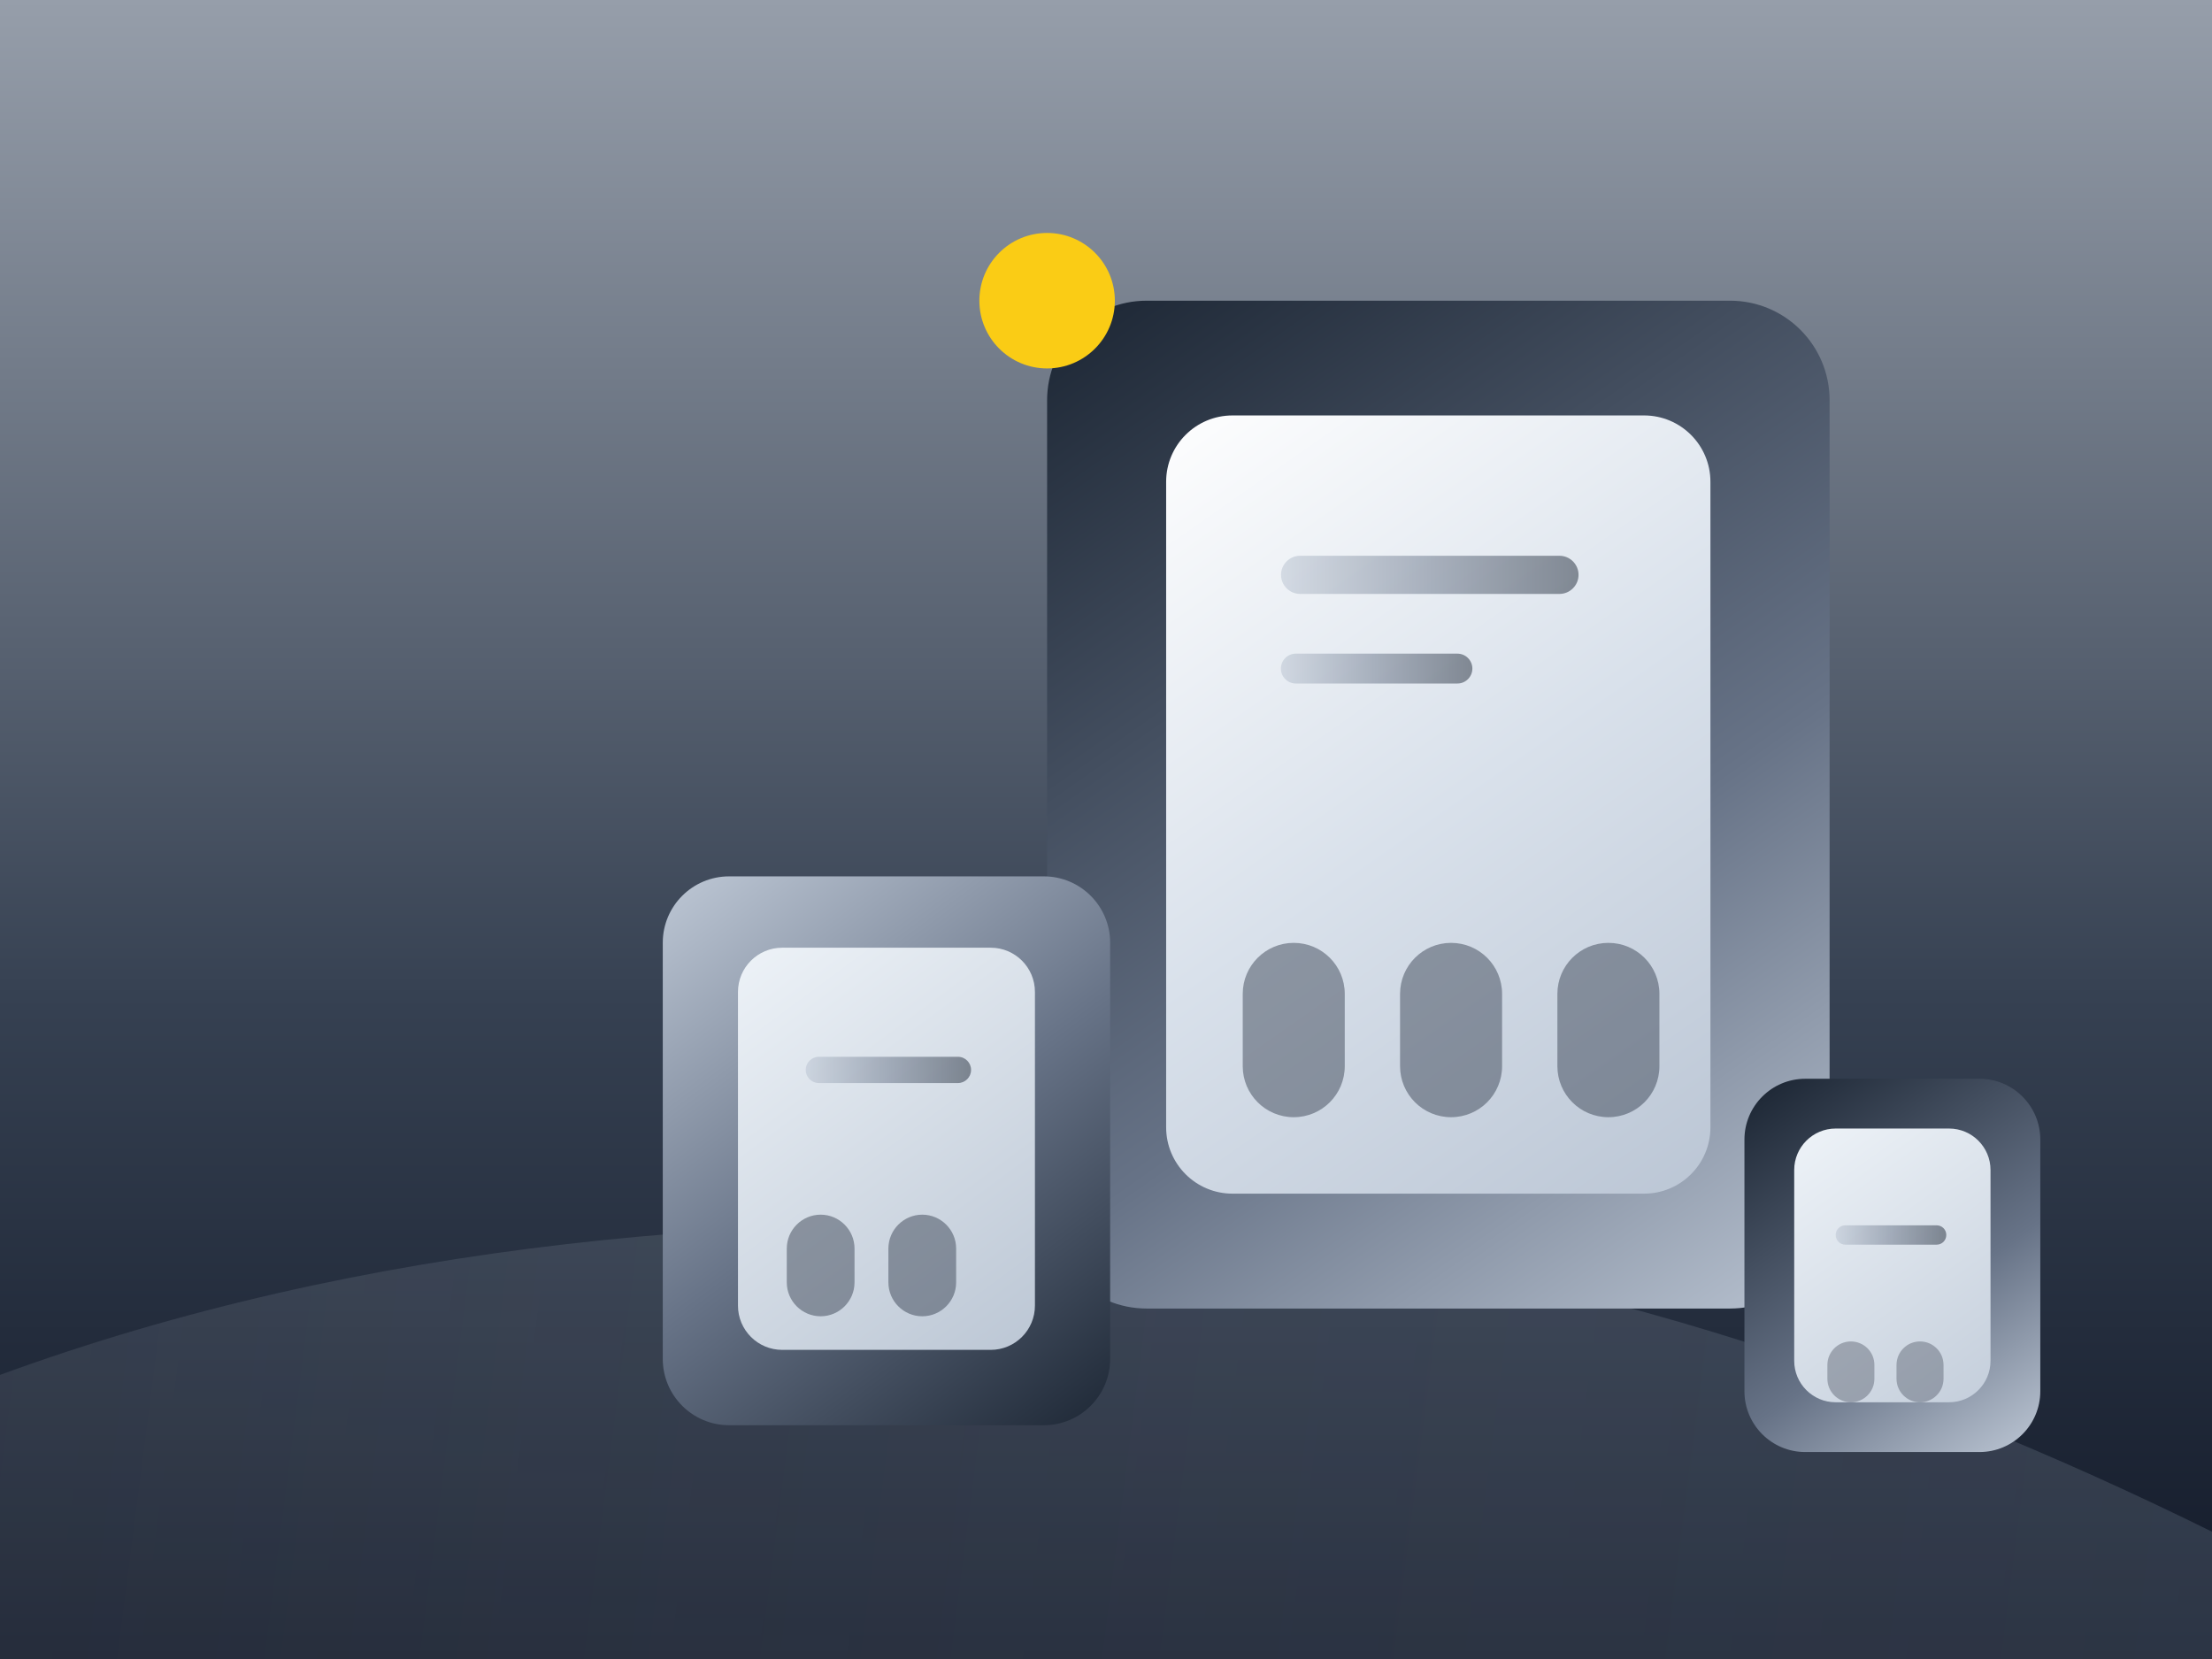
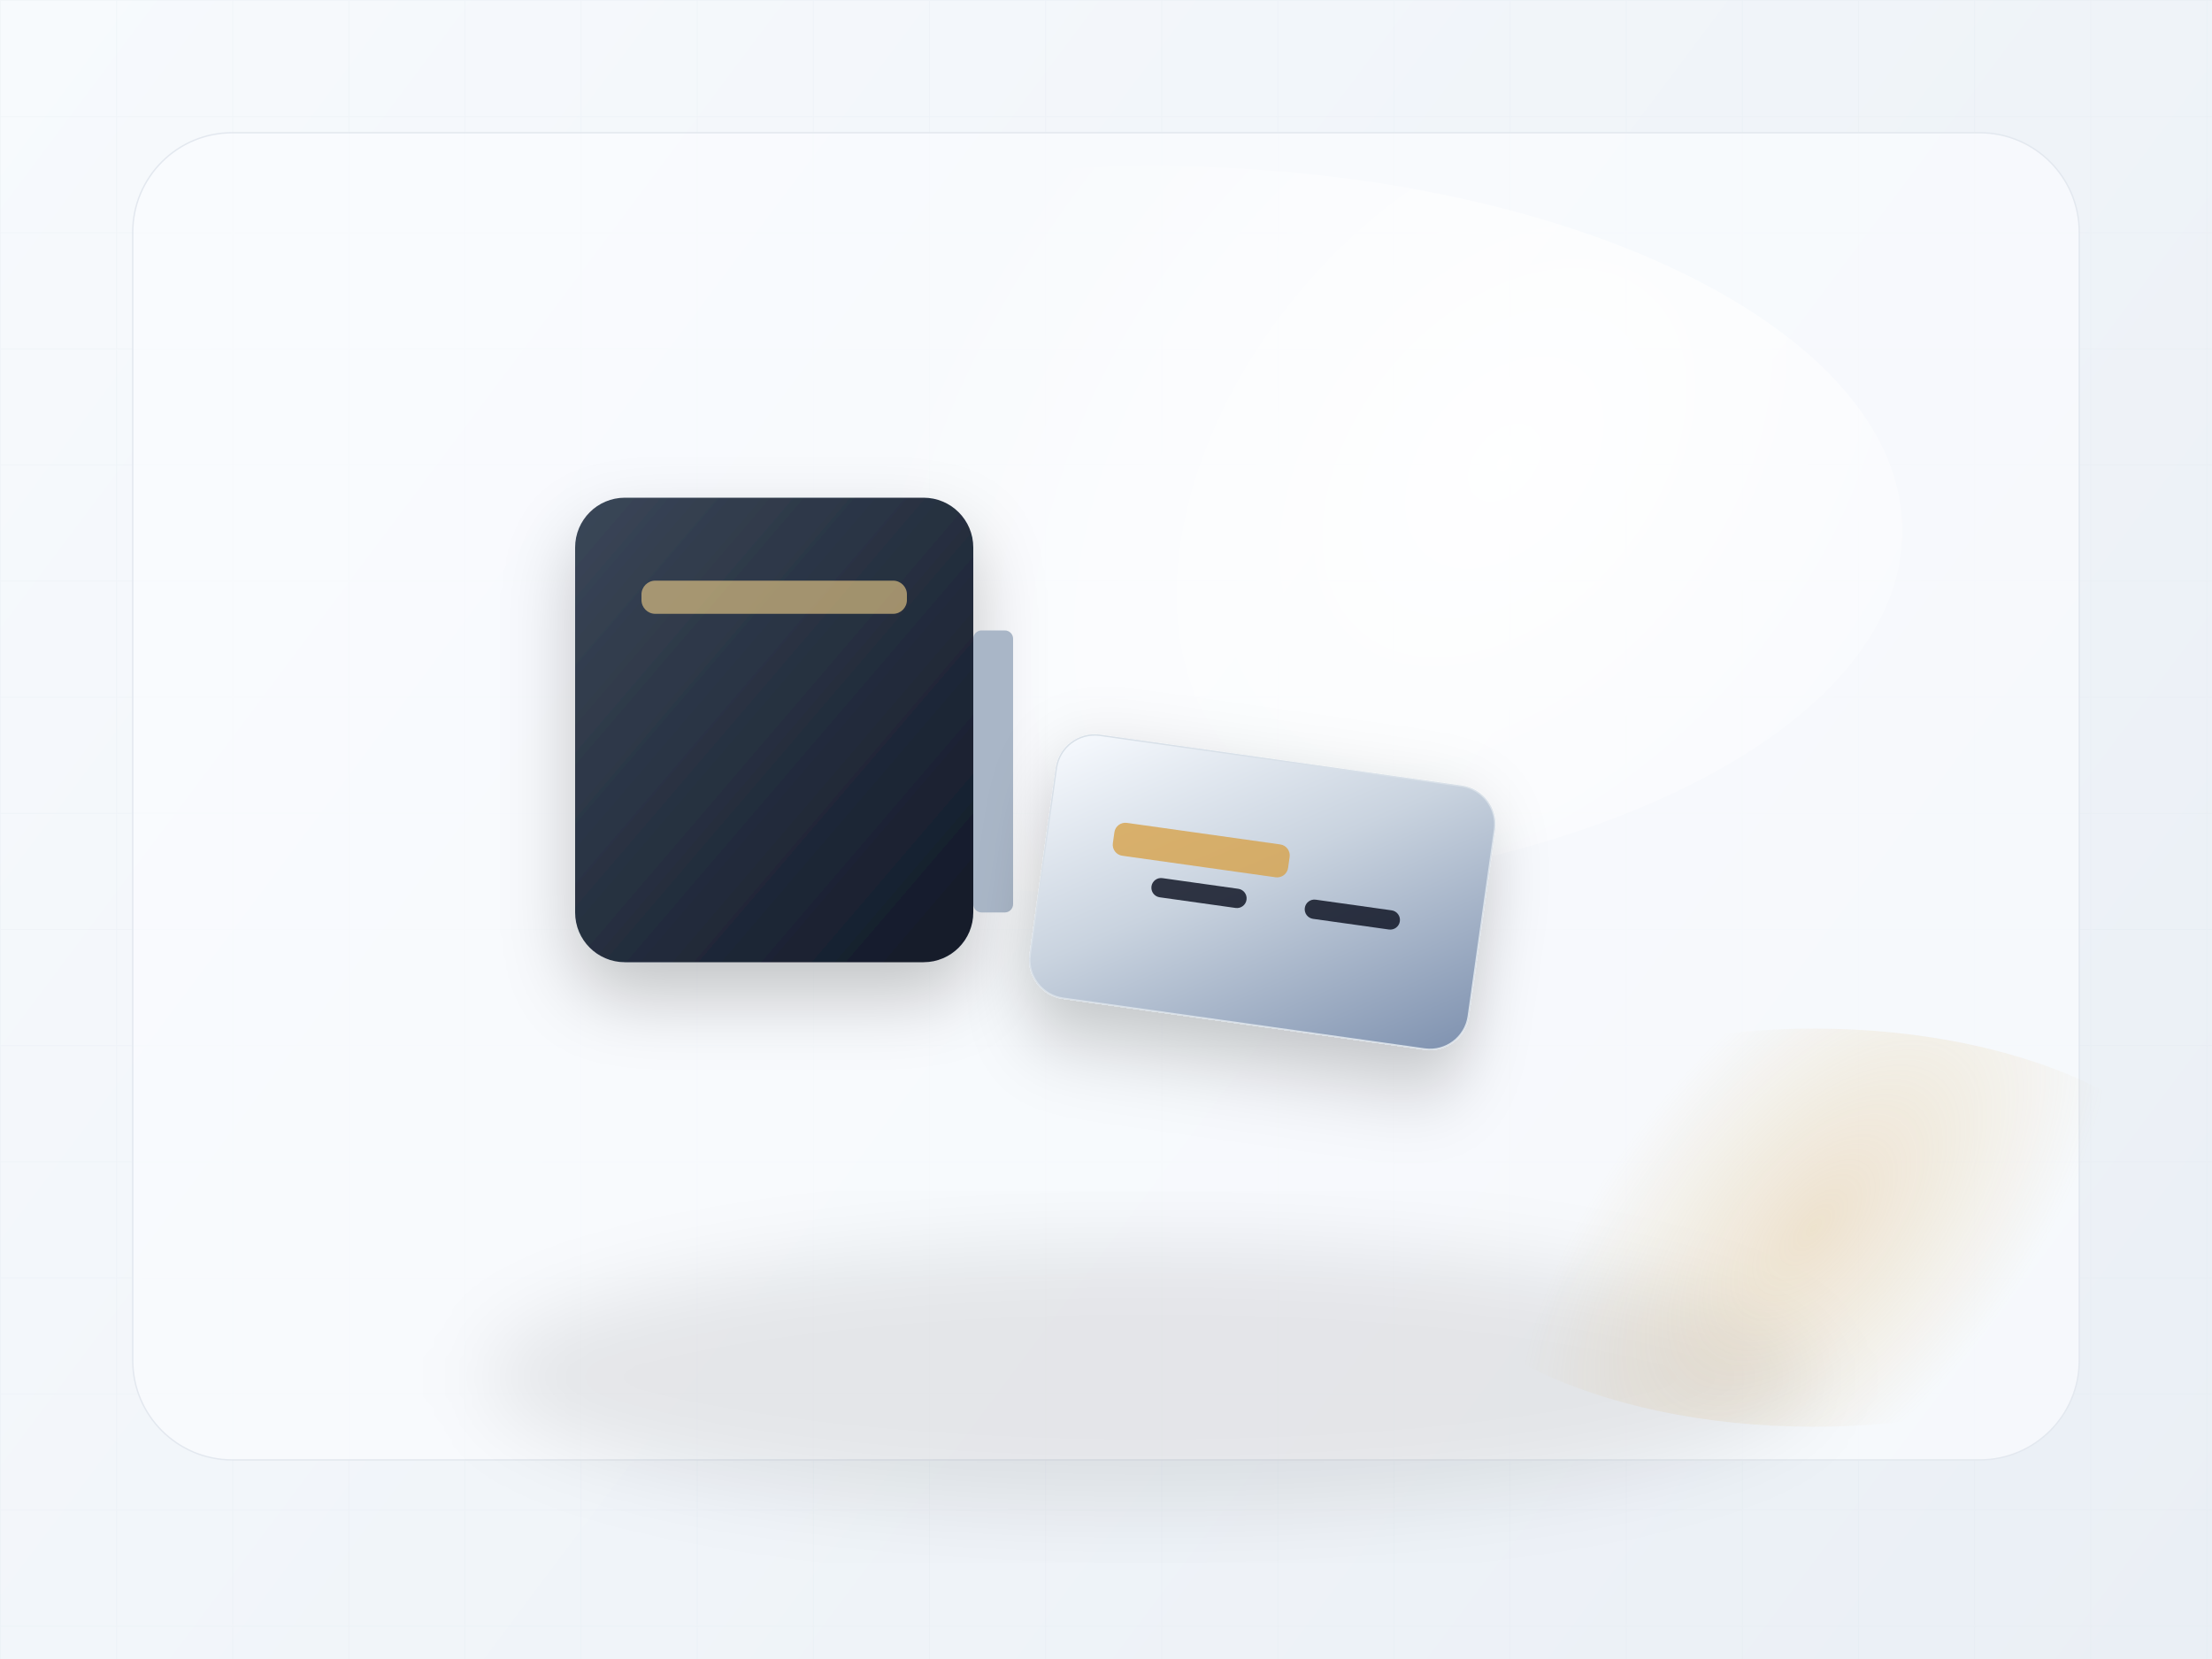
- <svg xmlns="http://www.w3.org/2000/svg" xmlns:xlink="http://www.w3.org/1999/xlink" id="Layer_1" version="1.1" viewBox="0 0 1600 1200">
+ <svg xmlns="http://www.w3.org/2000/svg" width="1600" height="1200" viewBox="0 0 1600 1200" fill="none">
  <defs>
-     <style>
-       .st0 {
-         fill: url(#linear-gradient2);
-       }
- 
-       .st1 {
-         fill: url(#linear-gradient1);
-       }
- 
-       .st2 {
-         fill: url(#linear-gradient9);
-       }
- 
-       .st3 {
-         fill: url(#linear-gradient3);
-       }
- 
-       .st4 {
-         fill: url(#linear-gradient6);
-       }
- 
-       .st5 {
-         fill: url(#linear-gradient7);
-       }
- 
-       .st6 {
-         fill: url(#linear-gradient8);
-       }
- 
-       .st6, .st7, .st8, .st9 {
-         opacity: .5;
-       }
- 
-       .st7 {
-         fill: url(#linear-gradient4);
-       }
- 
-       .st8 {
-         fill: url(#linear-gradient5);
-       }
- 
-       .st10 {
-         fill: #facc15;
-       }
- 
-       .st11 {
-         fill: url(#linear-gradient10);
-       }
- 
-       .st12 {
-         fill: url(#linear-gradient);
-       }
- 
-       .st13 {
-         fill-opacity: .4;
-       }
- 
-       .st13, .st14, .st15 {
-         fill: #1b2435;
-       }
- 
-       .st14 {
-         fill-opacity: .4;
-       }
- 
-       .st15 {
-         fill-opacity: .3;
-       }
- 
-       .st9 {
-         fill: url(#linear-gradient11);
-       }
-     </style>
-     <linearGradient id="linear-gradient" x1="800" y1="1200" x2="800" y2="0" gradientUnits="userSpaceOnUse">
-       <stop offset="0" stop-color="#111827" />
-       <stop offset=".4" stop-color="#364152" />
-       <stop offset="1" stop-color="#969eaa" />
+     <linearGradient id="collection-power-bg" x1="0" y1="0" x2="1600" y2="1200" gradientUnits="userSpaceOnUse">
+       <stop offset="0" stop-color="#F7FAFD" />
+       <stop offset="1" stop-color="#EAEFF5" />
    </linearGradient>
-     <linearGradient id="linear-gradient1" x1=".7" y1="211" x2="1602.7" y2="5.5" gradientTransform="translate(0 1200) scale(1 -1)" gradientUnits="userSpaceOnUse">
-       <stop offset="0" stop-color="#d7e0eb" stop-opacity=".1" />
-       <stop offset="1" stop-color="#97a5b8" stop-opacity=".2" />
+     <radialGradient id="collection-power-glow" cx="0" cy="0" r="1" gradientUnits="userSpaceOnUse" gradientTransform="translate(1088 336) rotate(130) scale(608 408)">
+       <stop stop-color="#FFFFFF" stop-opacity="0.95" />
+       <stop offset="1" stop-color="#FFFFFF" stop-opacity="0" />
+     </radialGradient>
+     <radialGradient id="collection-power-amber" cx="0" cy="0" r="1" gradientUnits="userSpaceOnUse" gradientTransform="translate(1312 888) rotate(130) scale(288 144)">
+       <stop stop-color="#D7A24B" stop-opacity="0.26" />
+       <stop offset="1" stop-color="#D7A24B" stop-opacity="0" />
+     </radialGradient>
+     <linearGradient id="collection-power-panel" x1="0" y1="0" x2="0" y2="1">
+       <stop stop-color="#FFFFFF" />
+       <stop offset="1" stop-color="#EEF3F8" />
    </linearGradient>
-     <linearGradient id="linear-gradient2" x1="790.3" y1="973.8" x2="1303.6" y2="243.7" gradientTransform="translate(0 1200) scale(1 -1)" gradientUnits="userSpaceOnUse">
-       <stop offset="0" stop-color="#1f2937" />
-       <stop offset=".6" stop-color="#677387" />
-       <stop offset="1" stop-color="#b8c2d0" />
+     <linearGradient id="collection-power-metal" x1="0" y1="0" x2="1" y2="1">
+       <stop stop-color="#F8FBFF" />
+       <stop offset="0.45" stop-color="#C9D3DF" />
+       <stop offset="1" stop-color="#7E91AF" />
    </linearGradient>
-     <linearGradient id="linear-gradient3" x1="837.2" y1="908.5" x2="1243.6" y2="327.5" gradientTransform="translate(0 1200) scale(1 -1)" gradientUnits="userSpaceOnUse">
-       <stop offset="0" stop-color="#fff" />
-       <stop offset=".5" stop-color="#d9e1eb" />
-       <stop offset="1" stop-color="#bac5d4" />
+     <linearGradient id="collection-power-metal-dark" x1="0" y1="0" x2="1" y2="1">
+       <stop stop-color="#3B4758" />
+       <stop offset="1" stop-color="#111827" />
    </linearGradient>
-     <linearGradient id="linear-gradient4" x1="926.6" y1="415.9" x2="1141.9" y2="415.9" gradientUnits="userSpaceOnUse">
-       <stop offset="0" stop-color="#b8c2d0" />
-       <stop offset=".5" stop-color="#677387" />
-       <stop offset="1" stop-color="#1f2937" />
-     </linearGradient>
-     <linearGradient id="linear-gradient5" y1="483.6" x2="1065" y2="483.6" xlink:href="#linear-gradient4" />
-     <linearGradient id="linear-gradient6" x1="499.1" y1="558.9" x2="790.4" y2="166.9" gradientTransform="translate(0 1200) scale(1 -1)" xlink:href="#linear-gradient4" />
-     <linearGradient id="linear-gradient7" x1="530.8" y1="518.6" x2="751.6" y2="219.5" gradientTransform="translate(0 1200) scale(1 -1)" gradientUnits="userSpaceOnUse">
-       <stop offset="0" stop-color="#eef3f8" />
-       <stop offset="1" stop-color="#bbc6d4" />
-     </linearGradient>
-     <linearGradient id="linear-gradient8" x1="582.8" y1="773.9" x2="702.4" y2="773.9" xlink:href="#linear-gradient4" />
-     <linearGradient id="linear-gradient9" x1="1278.1" y1="411.4" x2="1464.1" y2="151.4" gradientTransform="translate(0 1200) scale(1 -1)" gradientUnits="userSpaceOnUse">
-       <stop offset="0" stop-color="#1f2937" />
-       <stop offset=".6" stop-color="#677387" />
-       <stop offset="1" stop-color="#b8c2d0" />
-     </linearGradient>
-     <linearGradient id="linear-gradient10" x1="1297.8" y1="383.7" x2="1439.8" y2="185.7" gradientTransform="translate(0 1200) scale(1 -1)" gradientUnits="userSpaceOnUse">
-       <stop offset="0" stop-color="#eef3f8" />
-       <stop offset="1" stop-color="#c4cedb" />
-     </linearGradient>
-     <linearGradient id="linear-gradient11" x1="1327.8" y1="893.3" x2="1407.8" y2="893.3" xlink:href="#linear-gradient4" />
+     <filter id="collection-power-blur" x="-20%" y="-20%" width="140%" height="140%">
+       <feGaussianBlur stdDeviation="28" />
+     </filter>
+     <filter id="collection-power-shadow" x="-40%" y="-40%" width="180%" height="200%">
+       <feDropShadow dx="0" dy="24" stdDeviation="26" flood-color="#000814" flood-opacity="0.22" />
+     </filter>
+     <pattern id="collection-power-grid" width="84" height="84" patternUnits="userSpaceOnUse">
+       <path d="M84 0H0V84" stroke="#D9E1EA" stroke-opacity=".4" stroke-width="1" />
+     </pattern>
  </defs>
-   <rect class="st12" width="1600" height="1200" />
-   <path class="st1" d="M0,994.5c261.6-95.7,548.8-121.4,843-105.1,268.6,16.3,532.4,107.4,759,219.5v91.1H0v-205.5Z" />
-   <g>
-     <rect class="st0" x="757.4" y="217.5" width="566" height="729" rx="72" ry="72" />
-     <rect class="st3" x="843.5" y="300.5" width="393.7" height="562.9" rx="48" ry="48" />
-     <path class="st7" d="M940.4,402h187.6c7.6,0,13.8,6.2,13.8,13.8h0c0,7.6-6.2,13.8-13.8,13.8h-187.6c-7.6,0-13.8-6.2-13.8-13.8h0c0-7.6,6.2-13.8,13.8-13.8Z" />
-     <path class="st8" d="M937.3,472.8h116.9c5.9,0,10.8,4.8,10.8,10.8h0c0,5.9-4.8,10.8-10.8,10.8h-116.9c-5.9,0-10.8-4.8-10.8-10.8h0c0-5.9,4.8-10.8,10.8-10.8Z" />
-     <path class="st13" d="M935.8,682h0c20.4,0,36.9,16.5,36.9,36.9v52.3c0,20.4-16.5,36.9-36.9,36.9h0c-20.4,0-36.9-16.5-36.9-36.9v-52.3c0-20.4,16.5-36.9,36.9-36.9Z" />
-     <path class="st13" d="M1049.6,682h0c20.4,0,36.9,16.5,36.9,36.9v52.3c0,20.4-16.5,36.9-36.9,36.9h0c-20.4,0-36.9-16.5-36.9-36.9v-52.3c0-20.4,16.5-36.9,36.9-36.9Z" />
-     <path class="st13" d="M1163.4,682h0c20.4,0,36.9,16.5,36.9,36.9v52.3c0,20.4-16.5,36.9-36.9,36.9h0c-20.4,0-36.9-16.5-36.9-36.9v-52.3c0-20.4,16.5-36.9,36.9-36.9Z" />
+   <rect width="1600" height="1200" fill="url(#collection-power-bg)" />
+   <rect width="1600" height="1200" fill="url(#collection-power-grid)" opacity=".55" />
+   <rect x="96" y="96" width="1408" height="960" rx="72" fill="#FBFDFF" fill-opacity=".68" stroke="#E3E8EF" stroke-opacity="1" />
+   <ellipse cx="832" cy="996" rx="480" ry="96" fill="#0B1120" fill-opacity=".08" filter="url(#collection-power-blur)" />
+   <ellipse cx="832" cy="384" rx="544" ry="264" fill="url(#collection-power-glow)" />
+   <ellipse cx="1312" cy="888" rx="288" ry="144" fill="url(#collection-power-amber)" />
+   <g transform="translate(416 360)">
+     <rect x="0" y="0" width="288" height="336" rx="36" fill="url(#collection-power-metal-dark)" filter="url(#collection-power-shadow)" />
+     <rect x="48" y="60" width="192" height="24" rx="10" fill="#F4D28A" opacity=".6" />
+     <rect x="288" y="96" width="28.8" height="108" rx="6" fill="#A9B6C7" />
+     <rect x="288" y="192" width="28.8" height="108" rx="6" fill="#A9B6C7" />
  </g>
-   <g>
-     <rect class="st4" x="479.4" y="633.9" width="323.6" height="397" rx="48" ry="48" />
-     <rect class="st5" x="533.8" y="685.5" width="214.8" height="290.9" rx="32" ry="32" />
-     <path class="st6" d="M592.3,764.4h100.6c5.3,0,9.5,4.3,9.5,9.5h0c0,5.3-4.3,9.5-9.5,9.5h-100.6c-5.3,0-9.5-4.3-9.5-9.5h0c0-5.3,4.3-9.5,9.5-9.5Z" />
-     <path class="st14" d="M593.6,878.6h0c13.5,0,24.5,11,24.5,24.5v24.5c0,13.5-11,24.5-24.5,24.5h0c-13.5,0-24.5-11-24.5-24.5v-24.5c0-13.5,11-24.5,24.5-24.5Z" />
-     <path class="st14" d="M667.1,878.6h0c13.5,0,24.5,11,24.5,24.5v24.5c0,13.5-11,24.5-24.5,24.5h0c-13.5,0-24.5-11-24.5-24.5v-24.5c0-13.5,11-24.5,24.5-24.5Z" />
+   <g transform="translate(768 528) rotate(8)">
+     <rect x="0" y="0" width="320" height="192" rx="28" fill="url(#collection-power-metal)" stroke="#D8E0E8" filter="url(#collection-power-shadow)" />
+     <rect x="48" y="60" width="128" height="24" rx="8" fill="#D7A24B" opacity=".8" />
+     <rect x="80" y="96" width="69.44" height="14" rx="7" fill="#0B1120" fill-opacity=".82" />
+     <rect x="192" y="96" width="69.44" height="14" rx="7" fill="#0B1120" fill-opacity=".82" />
  </g>
-   <g>
-     <rect class="st2" x="1261.8" y="780.3" width="214" height="270" rx="44" ry="44" />
-     <rect class="st11" x="1297.8" y="816.3" width="142" height="198" rx="30" ry="30" />
-     <path class="st9" d="M1334.8,886.3h66c3.9,0,7,3.1,7,7h0c0,3.9-3.1,7-7,7h-66c-3.9,0-7-3.1-7-7h0c0-3.9,3.1-7,7-7Z" />
-     <path class="st15" d="M1338.8,970.3h0c9.4,0,17,7.6,17,17v10c0,9.4-7.6,17-17,17h0c-9.4,0-17-7.6-17-17v-10c0-9.4,7.6-17,17-17Z" />
-     <path class="st15" d="M1388.8,970.3h0c9.4,0,17,7.6,17,17v10c0,9.4-7.6,17-17,17h0c-9.4,0-17-7.6-17-17v-10c0-9.4,7.6-17,17-17Z" />
-   </g>
-   <circle class="st10" cx="757.4" cy="217.5" r="49" />
</svg>
